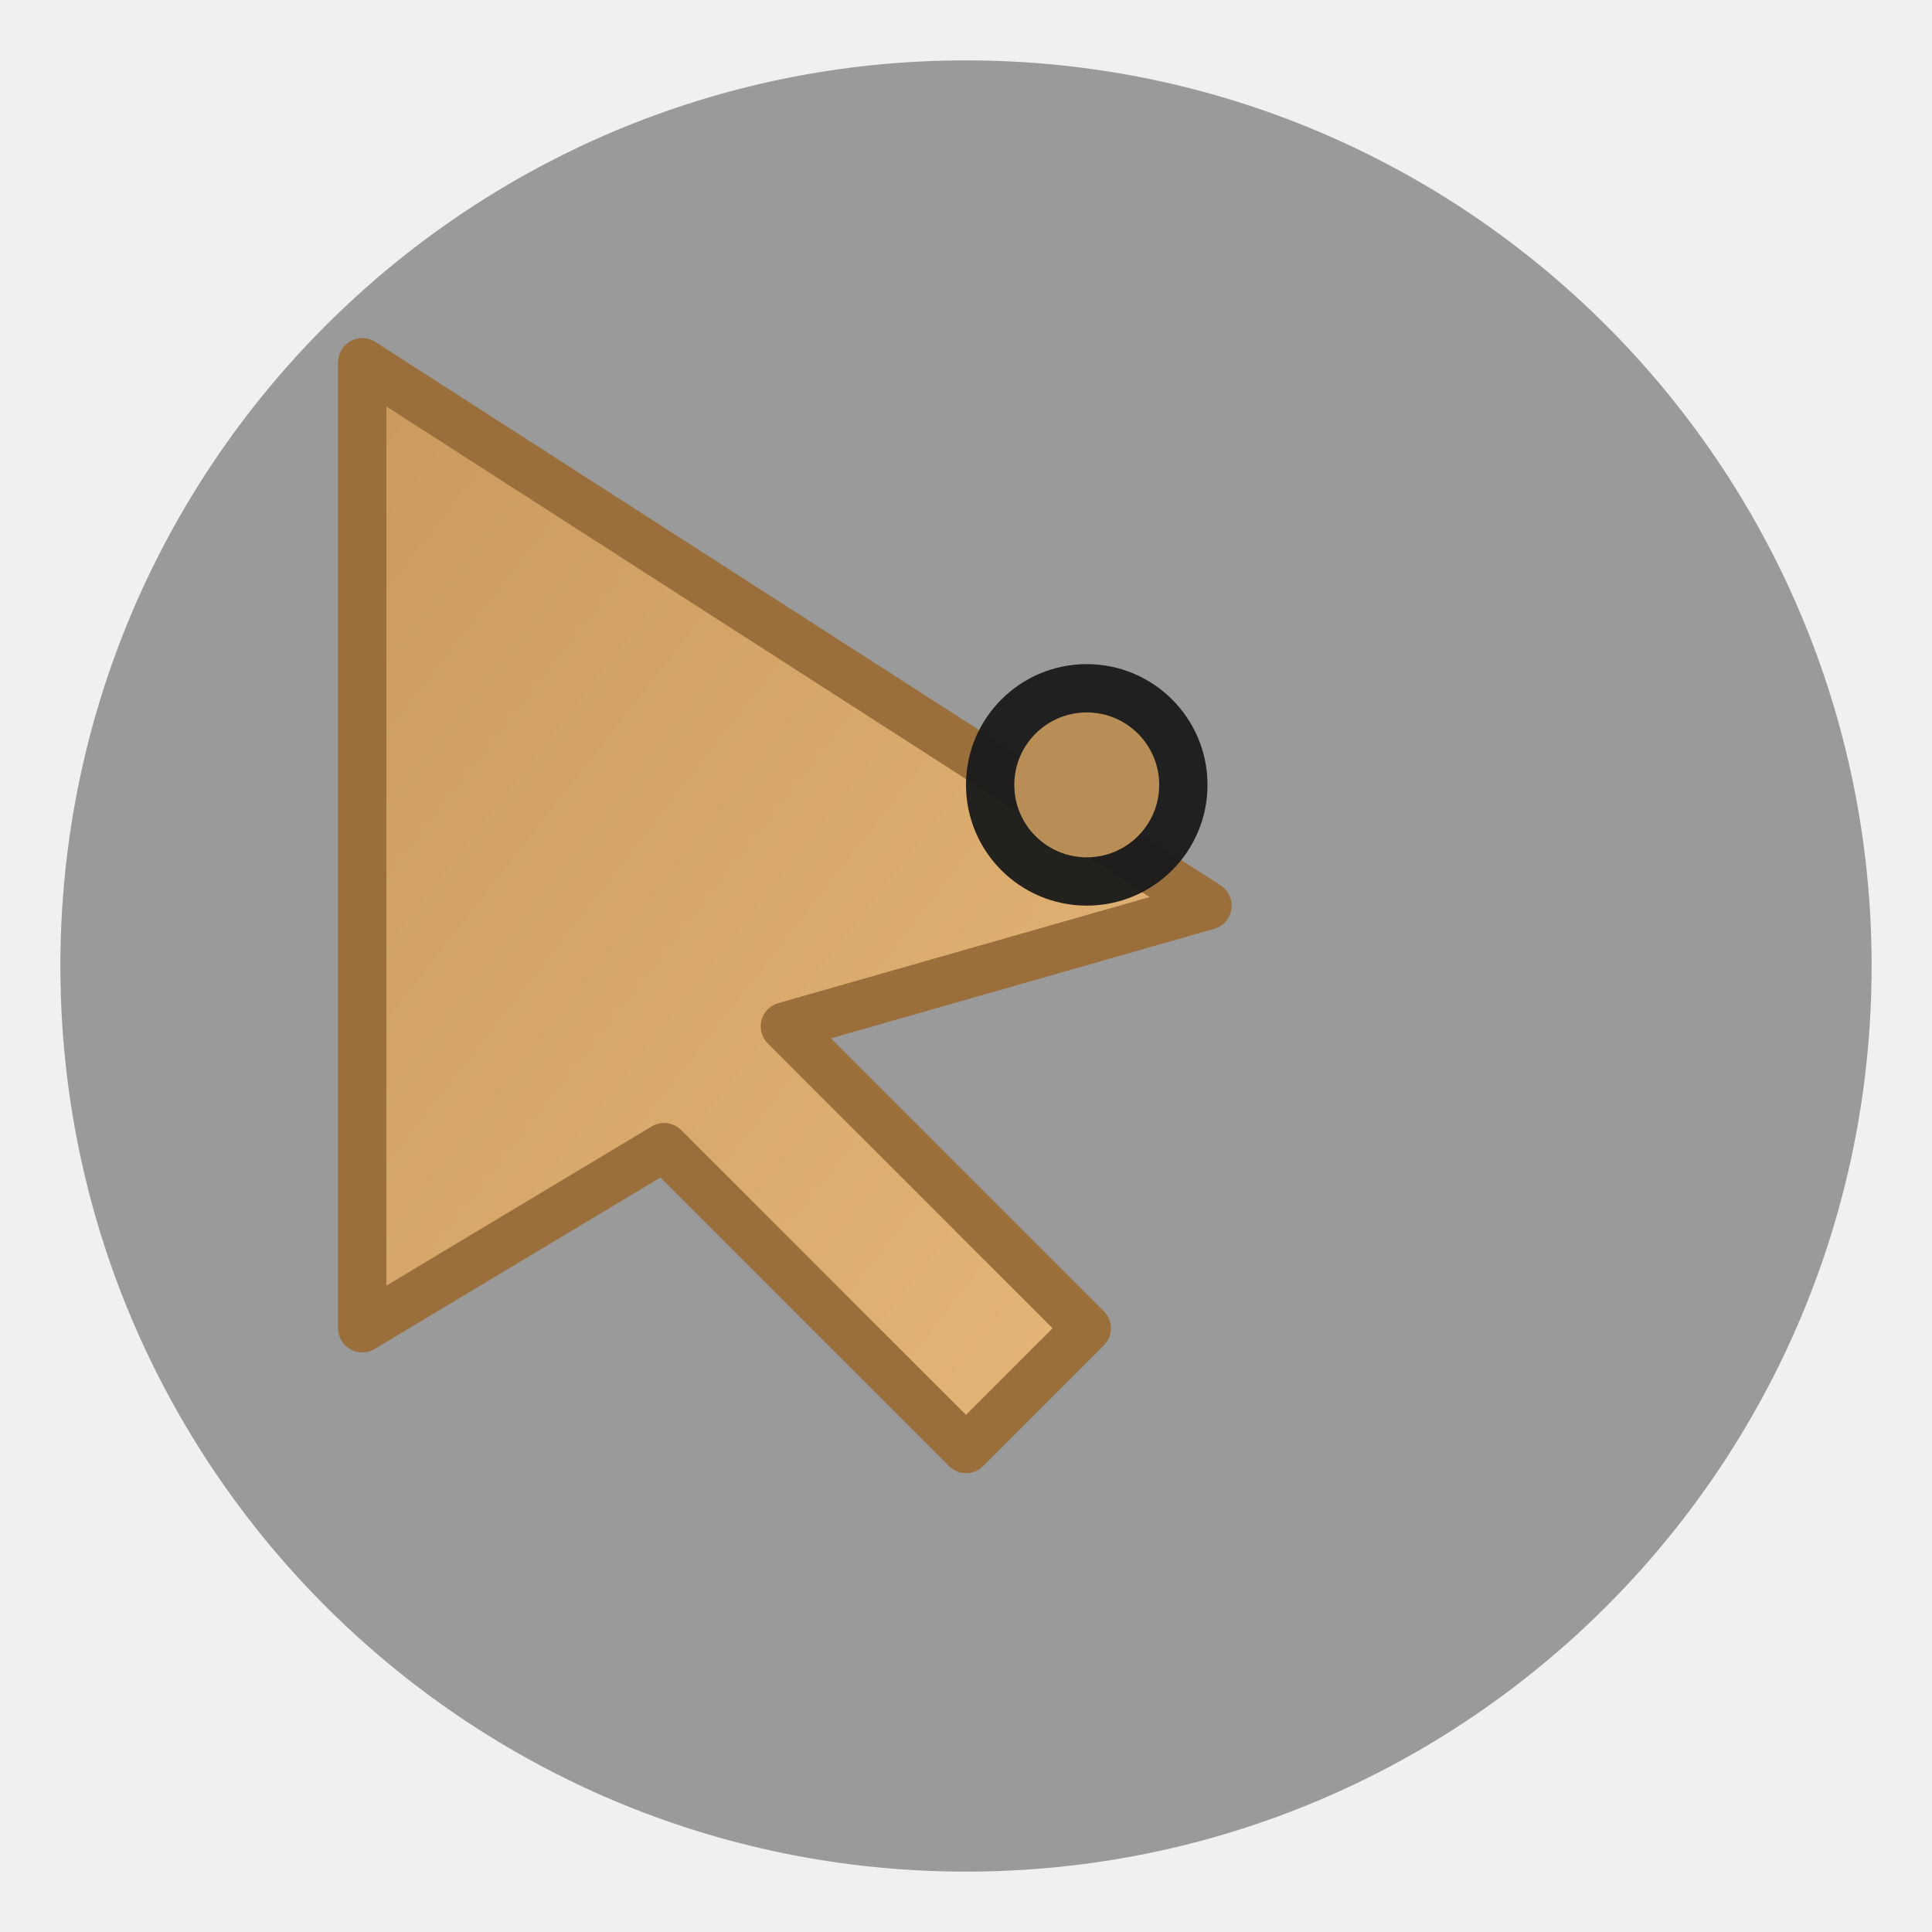
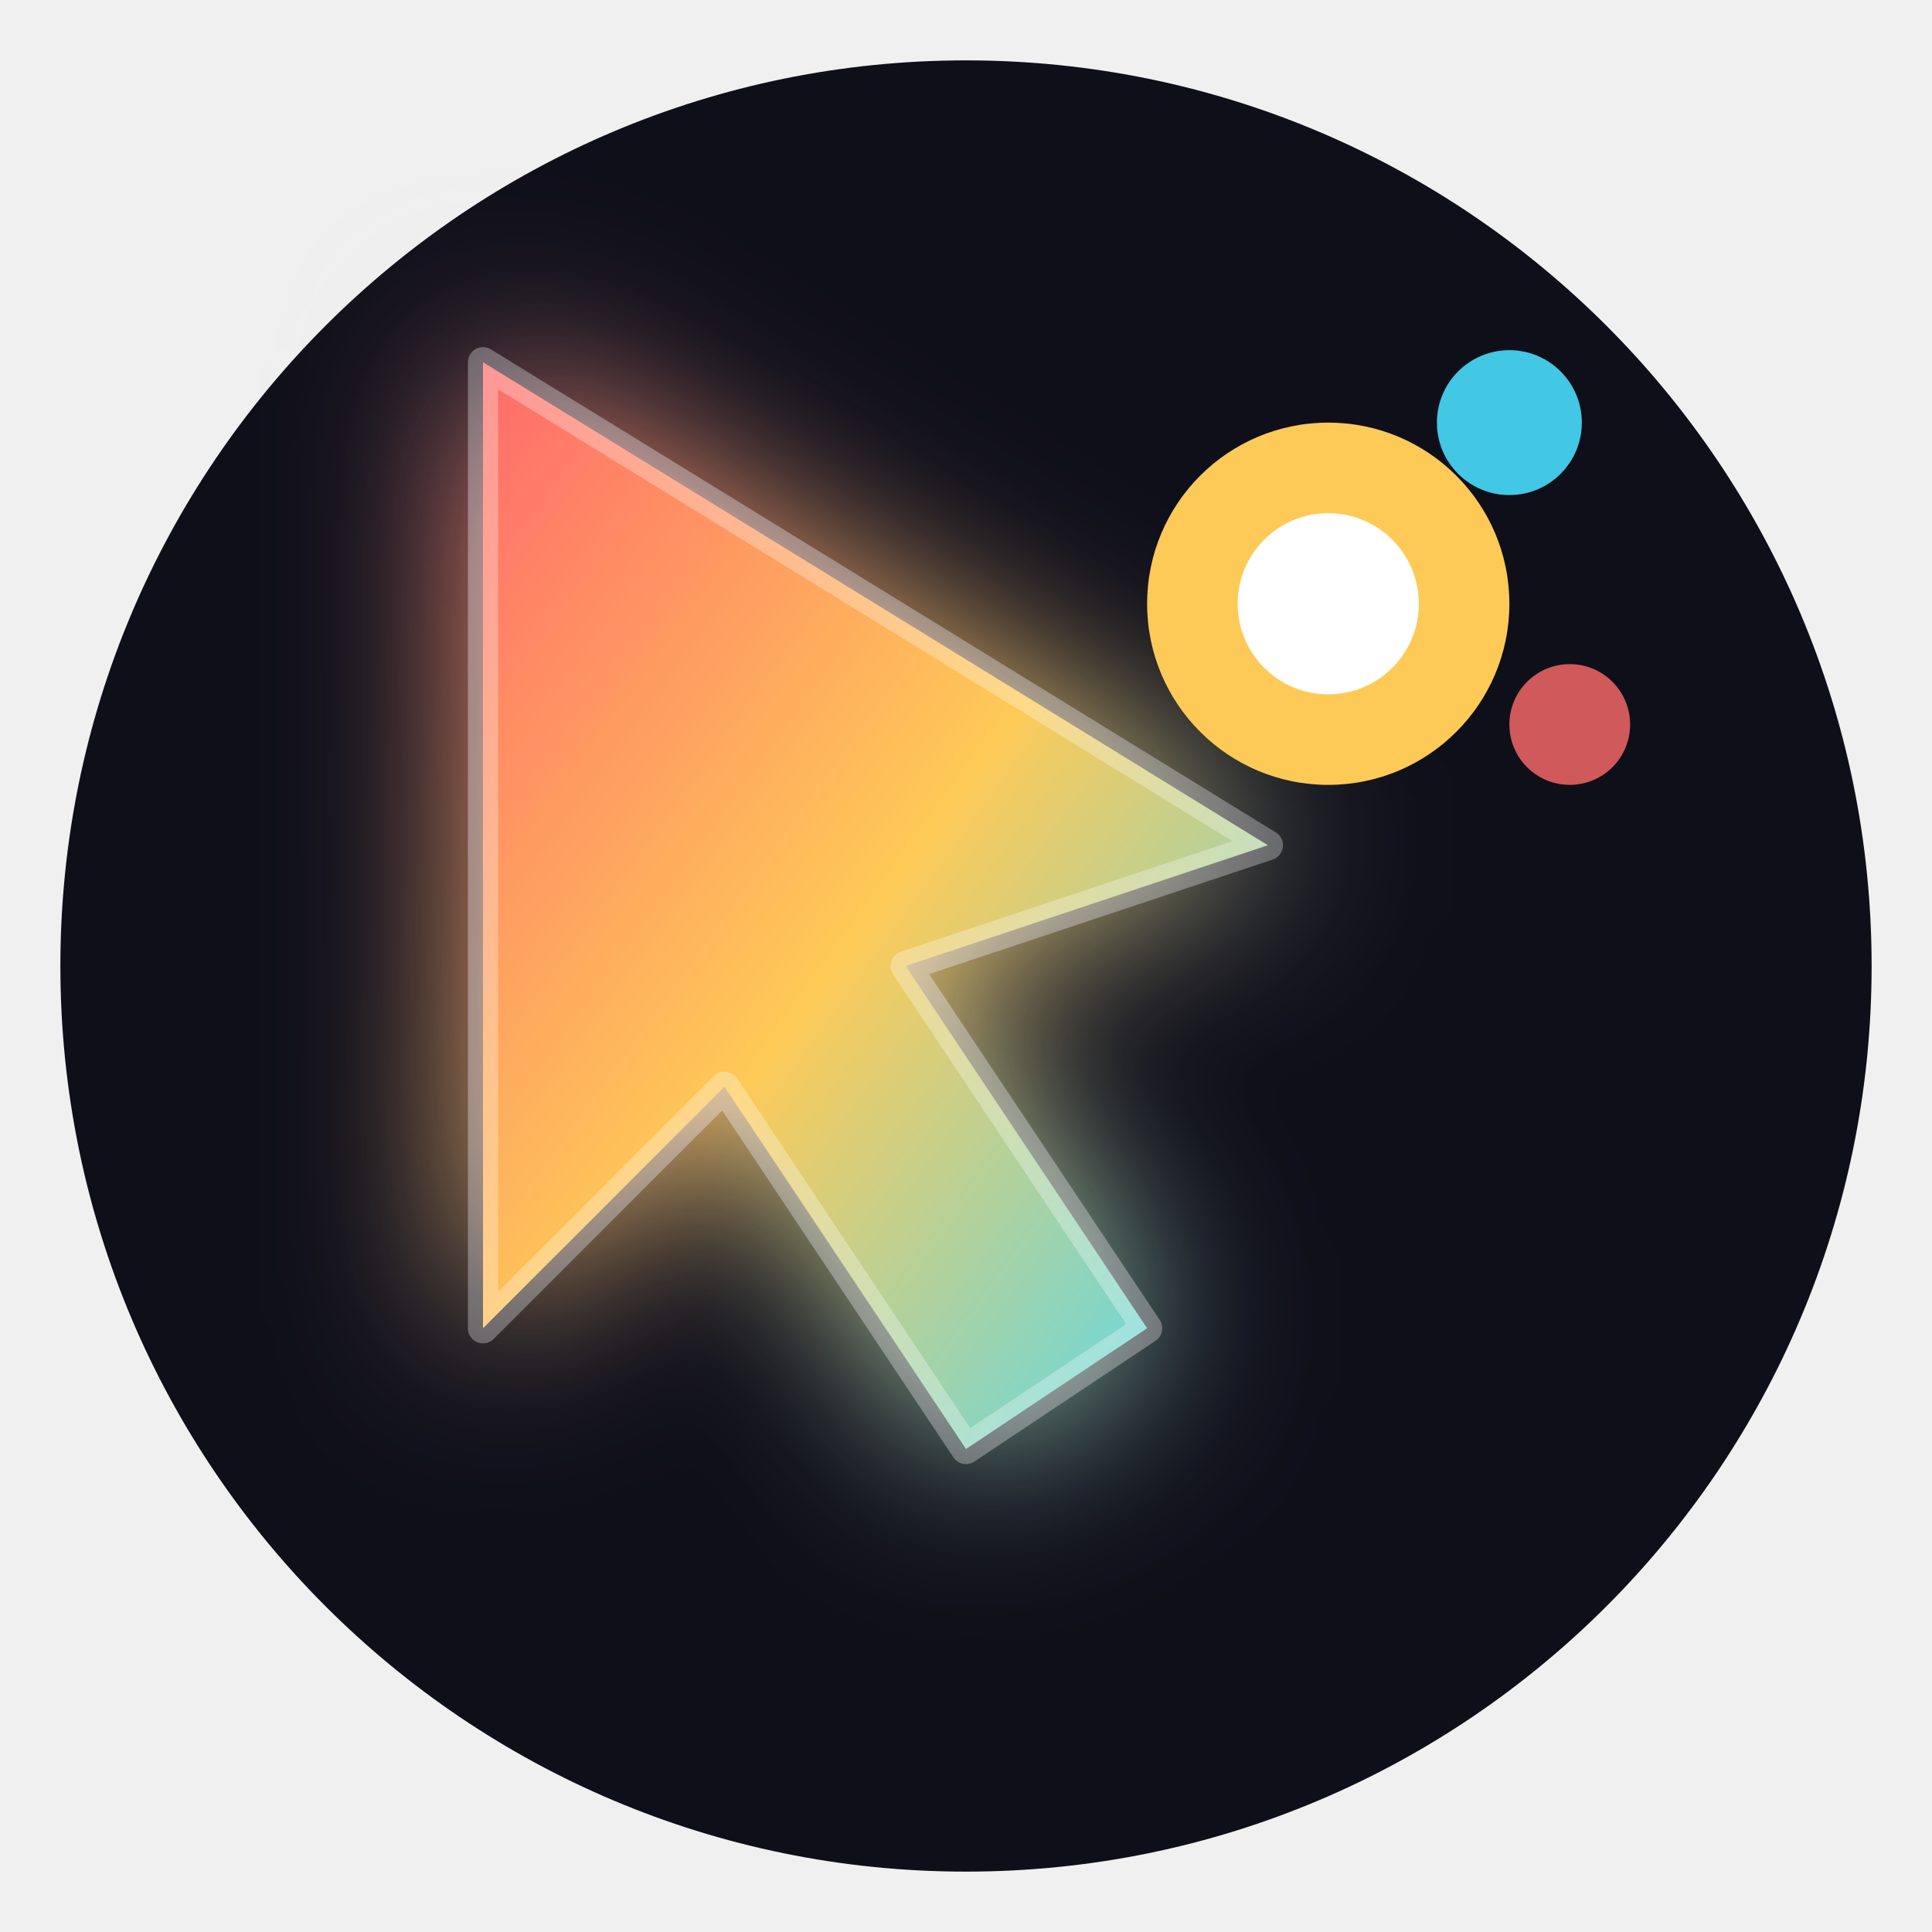
<svg xmlns="http://www.w3.org/2000/svg" viewBox="0 0 32 32">
  <defs>
    <linearGradient id="gradDark" x1="0%" y1="0%" x2="100%" y2="100%">
-       <stop offset="0%" style="stop-color:#c99a5c;stop-opacity:1" />
-       <stop offset="100%" style="stop-color:#e6b87a;stop-opacity:1" />
+       <stop offset="0%" style="stop-color:#ff6b6b" />
+       <stop offset="50%" style="stop-color:#feca57" />
+       <stop offset="100%" style="stop-color:#48dbfb" />
    </linearGradient>
+     <filter id="glowDark" x="-50%" y="-50%" width="200%" height="200%">
+       <feGaussianBlur stdDeviation="1.5" result="coloredBlur" />
+       <feMerge>
+         <feMergeNode in="coloredBlur" />
+         <feMergeNode in="SourceGraphic" />
+       </feMerge>
+     </filter>
  </defs>
-   <circle cx="16" cy="16" r="15" fill="#1a1a1a" opacity="0.4" />
-   <path d="M 6 6 L 6 22 L 11 19 L 16 24 L 18 22 L 13 17 L 20 15 Z" fill="url(#gradDark)" stroke="#9a6f3c" stroke-width="0.8" stroke-linejoin="round" />
-   <circle cx="18" cy="13" r="2" fill="#1a1a1a" opacity="0.95" />
-   <circle cx="18" cy="13" r="1.2" fill="#c99a5c" opacity="0.9" />
+   <circle cx="16" cy="16" r="15" fill="#0f0f1a" />
+   <path d="M 8 6 L 8 22 L 12 18 L 16 24 L 19 22 L 15 16 L 21 14 Z" fill="url(#gradDark)" filter="url(#glowDark)" stroke="rgba(255,255,255,0.3)" stroke-width="0.5" stroke-linejoin="round" />
+   <circle cx="22" cy="10" r="3" fill="#feca57" opacity="1" />
+   <circle cx="22" cy="10" r="1.5" fill="#fff" />
+   <circle cx="25" cy="7" r="1.2" fill="#48dbfb" opacity="0.9" />
+   <circle cx="26" cy="12" r="1" fill="#ff6b6b" opacity="0.8" />
</svg>
